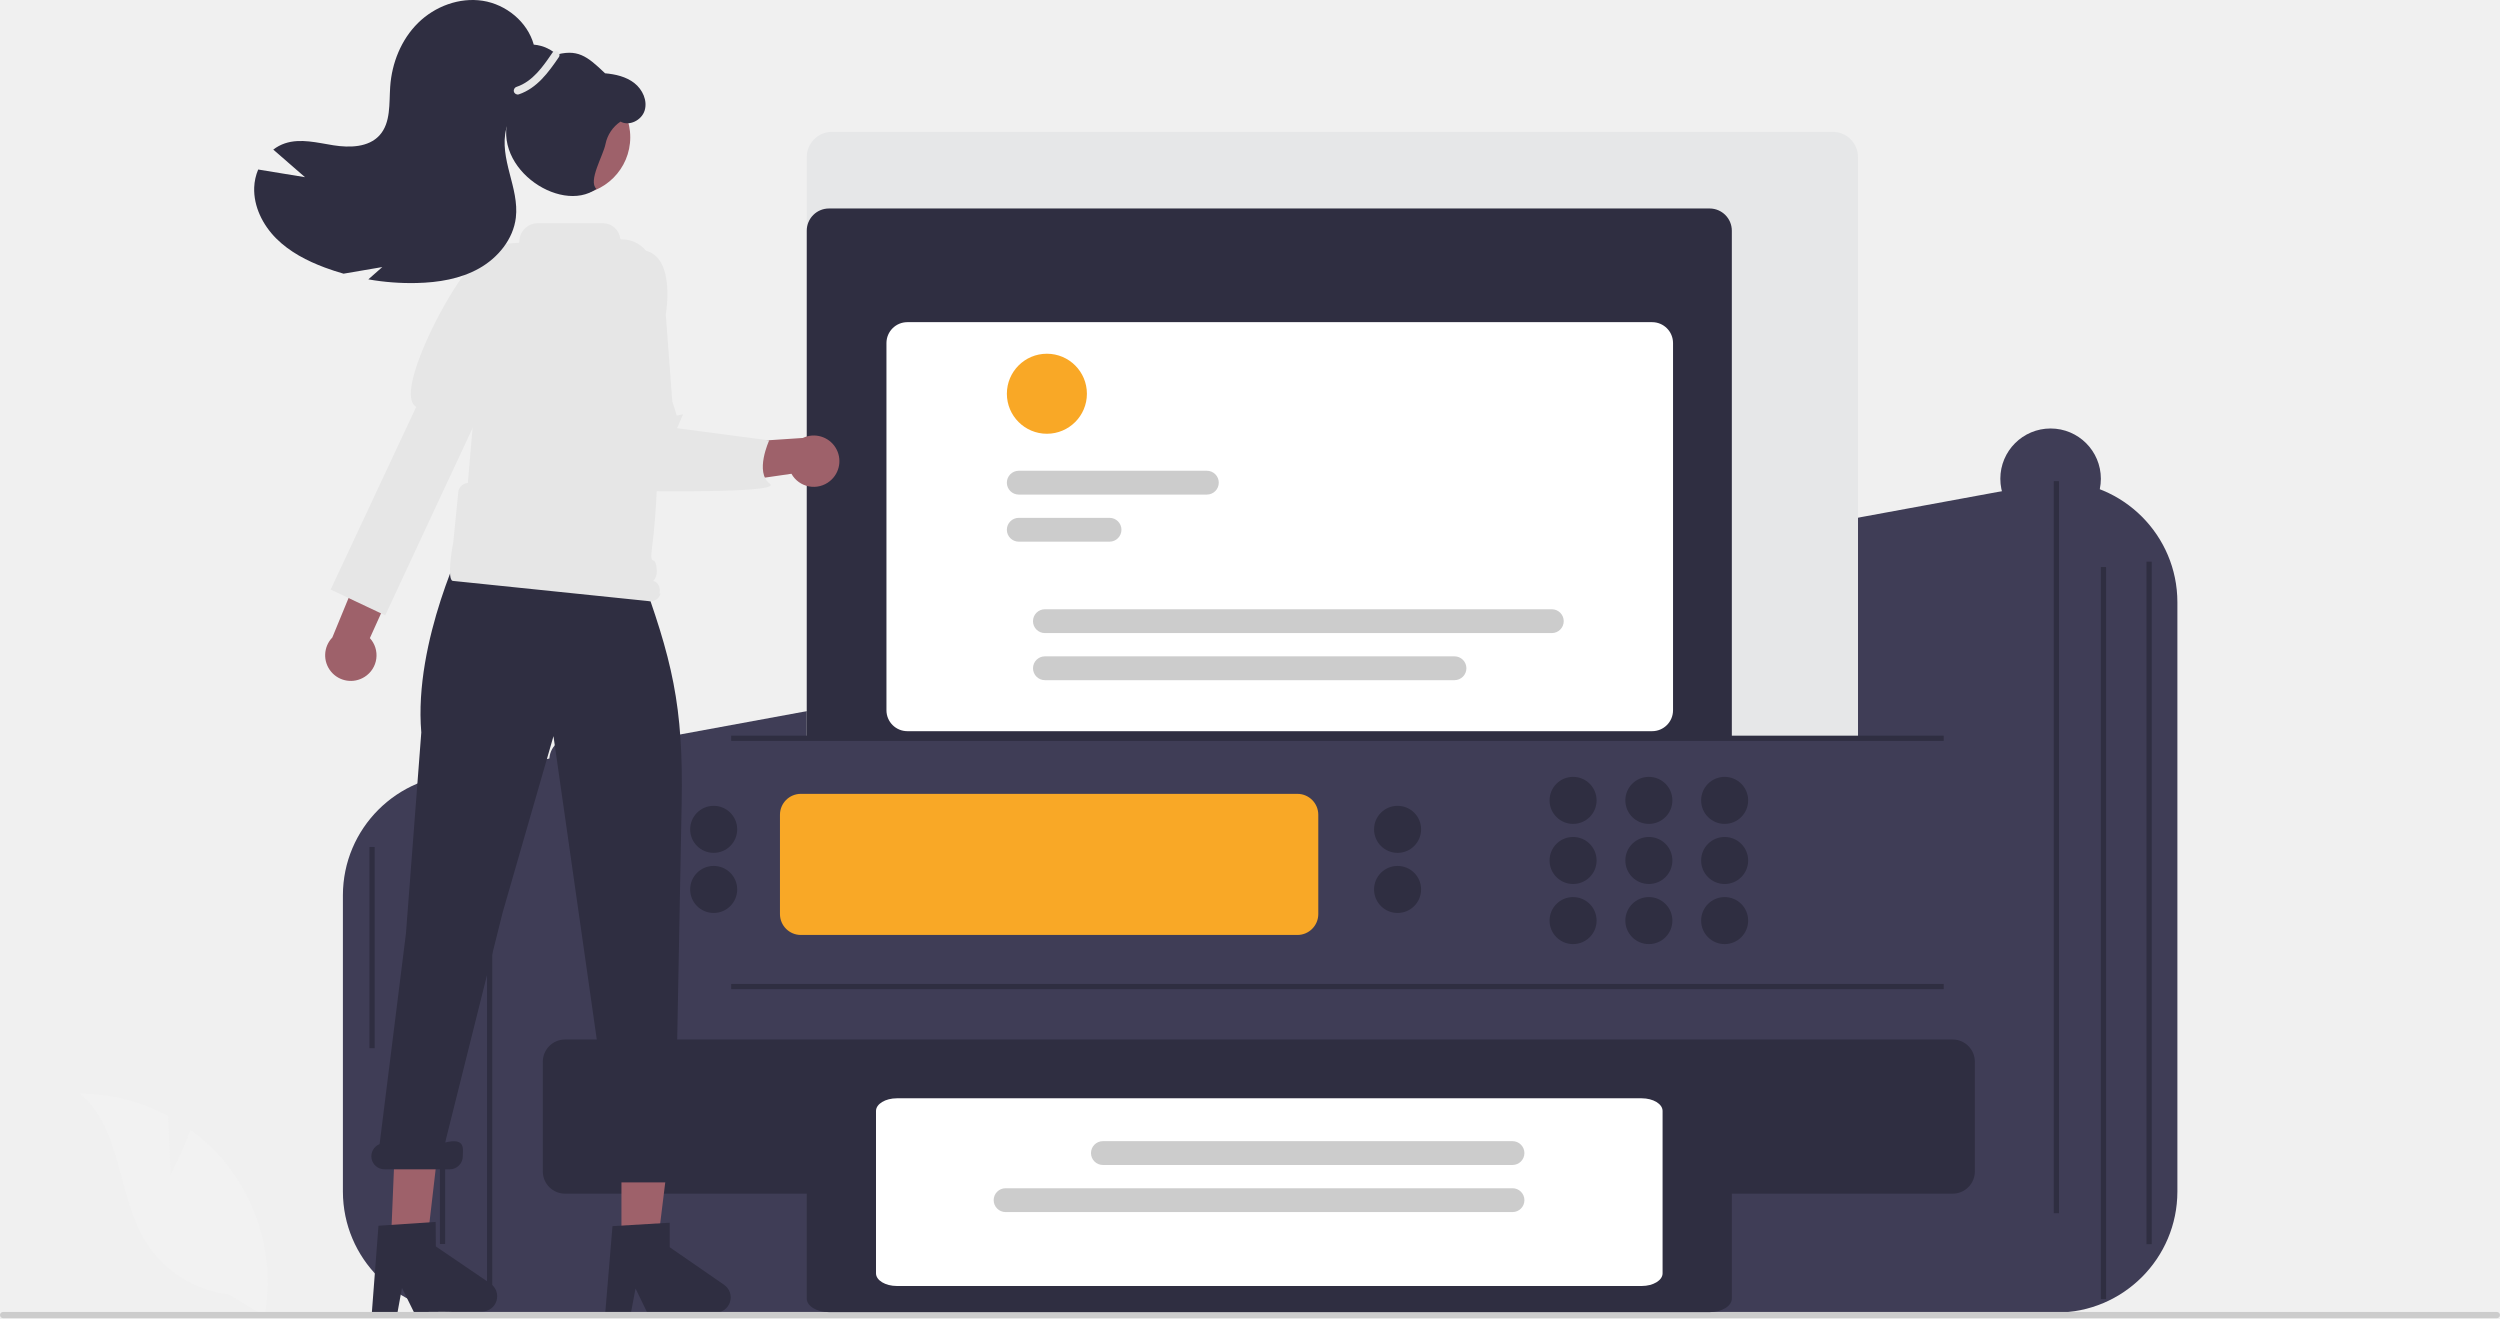
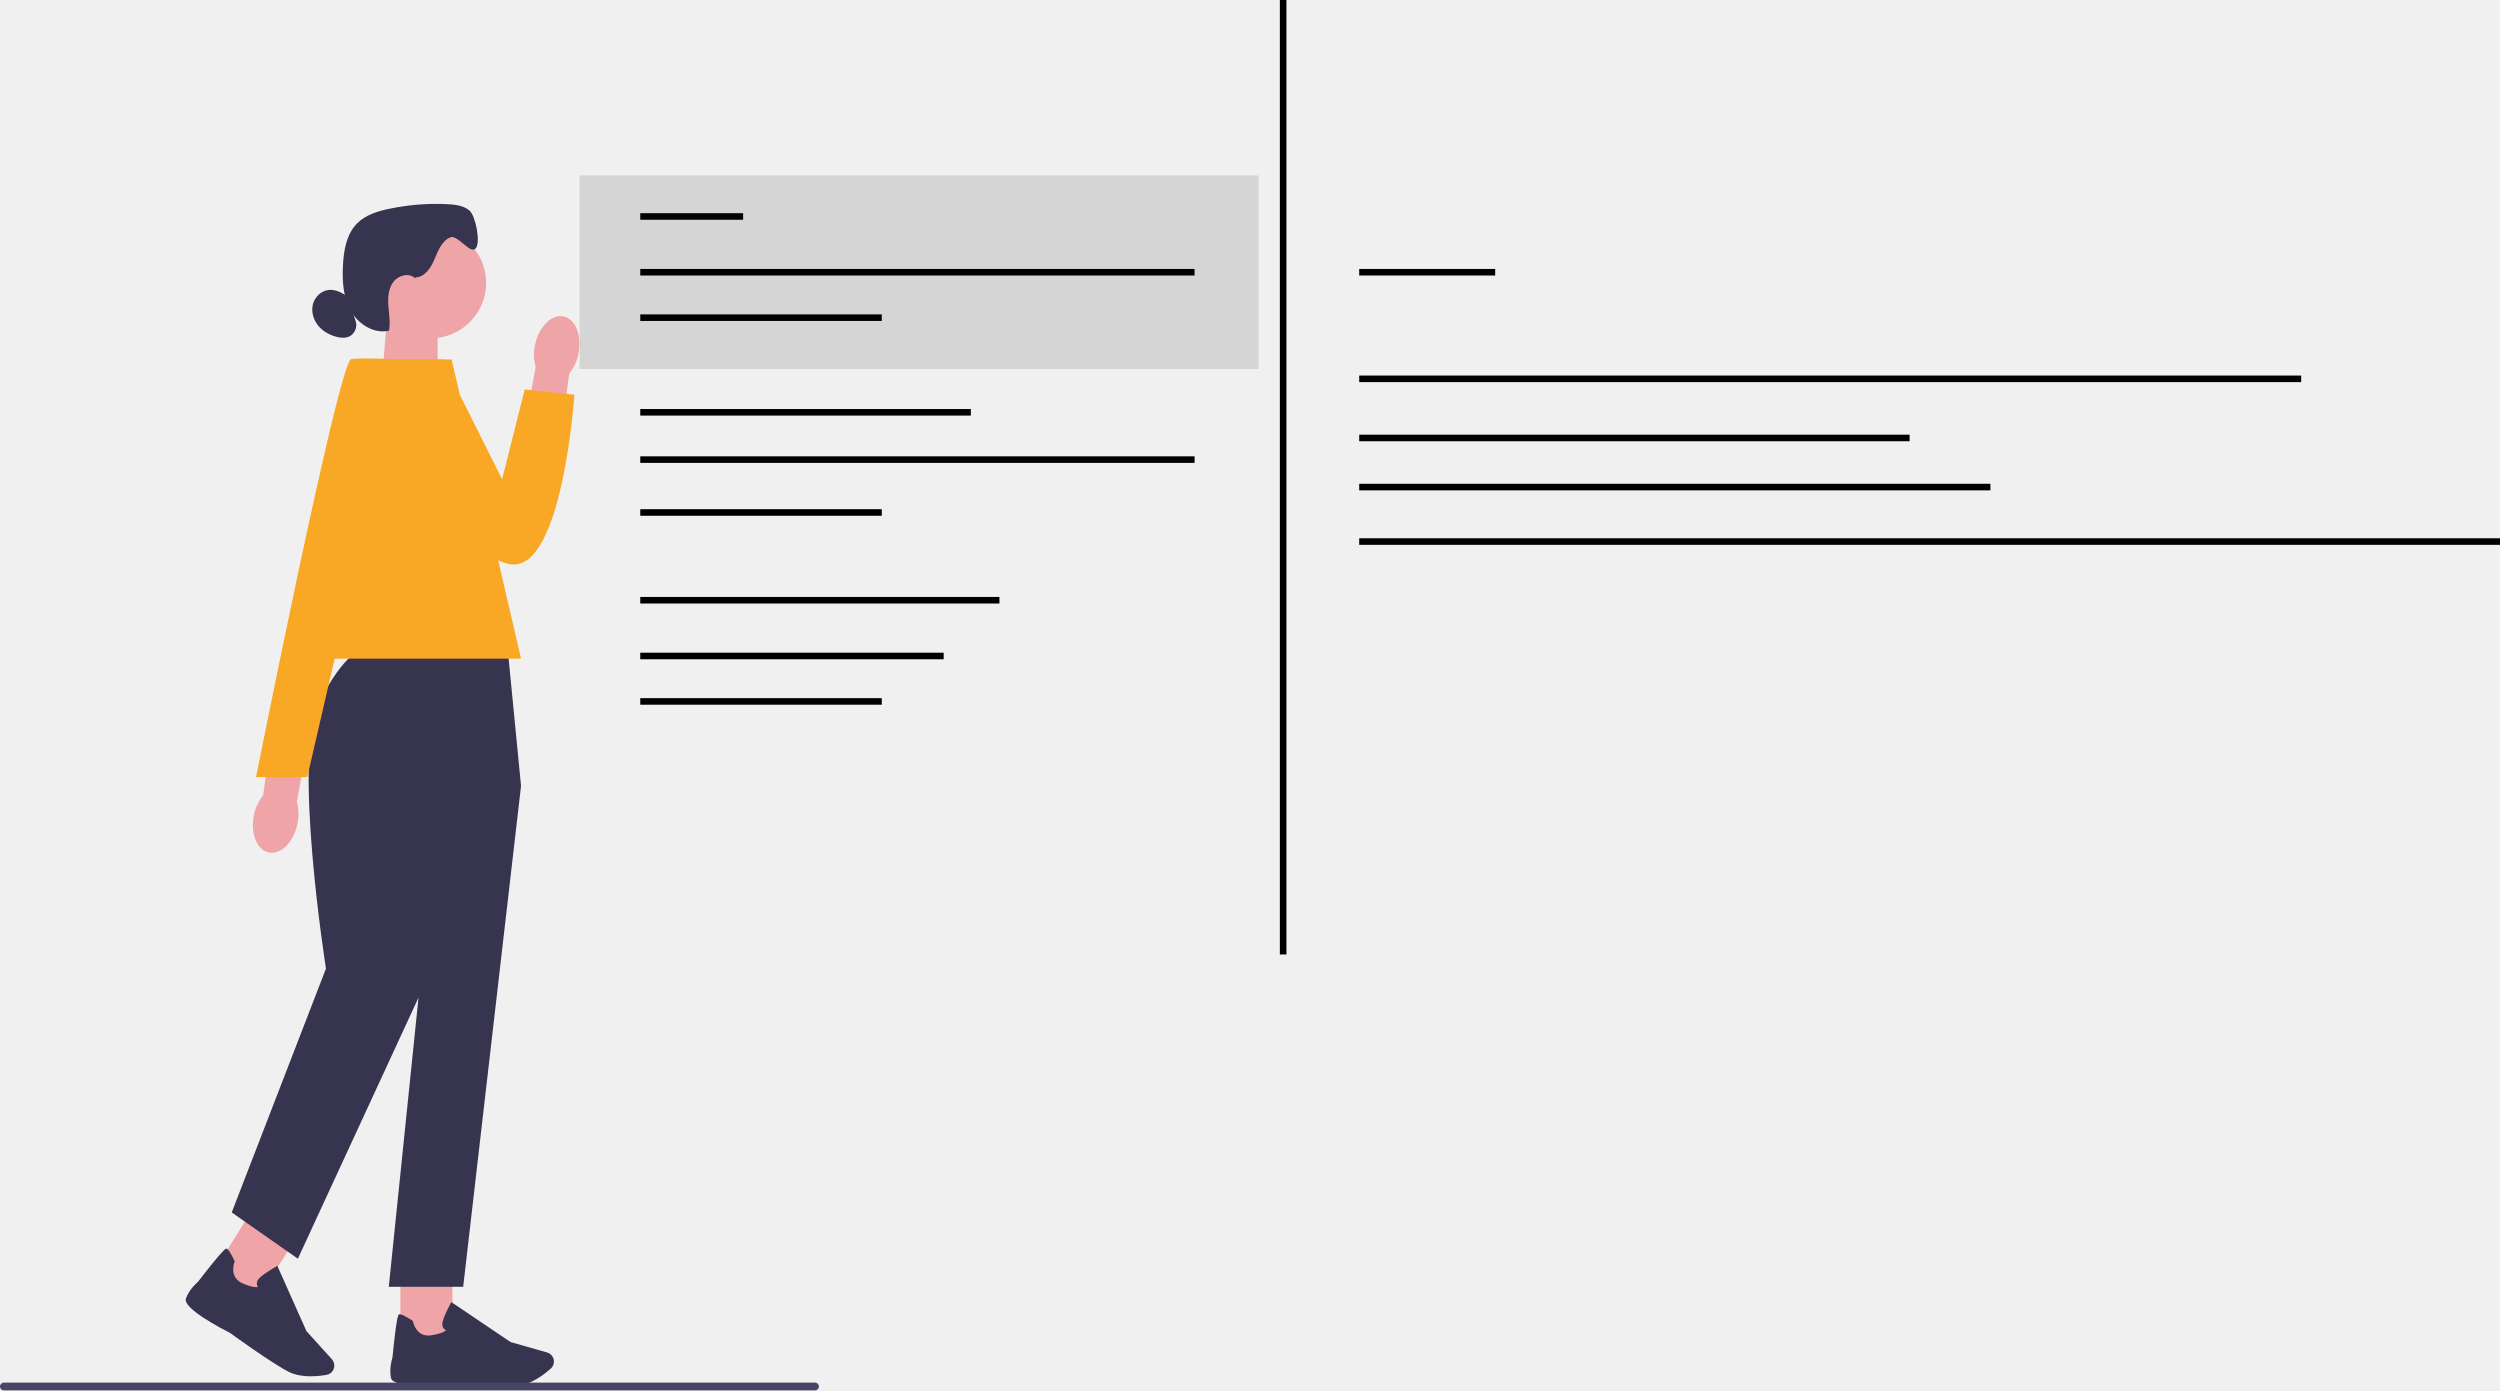
- <svg xmlns="http://www.w3.org/2000/svg" data-name="Layer 1" width="956.67" height="504.421" viewBox="0 0 956.67 504.421">
-   <path d="M908.575,700.07H299.189a46.36,46.36,0,0,1-46.307-46.307V540.377A46.36,46.36,0,0,1,299.189,494.07L908.575,381.917a46.36,46.36,0,0,1,46.307,46.307v225.54A46.36,46.36,0,0,1,908.575,700.07Z" transform="translate(-121.665 -197.7893)" fill="#3f3d56" />
-   <rect x="186.369" y="317.364" width="2" height="179.753" fill="#2f2e41" />
-   <rect x="141.369" y="324.11" width="2" height="77.007" fill="#2f2e41" />
-   <rect x="168.346" y="296.281" width="2" height="179.753" fill="#2f2e41" />
-   <path d="M823.006,492.57H440.041a9.67,9.67,0,0,1-9.659-9.659V257.905a9.67,9.67,0,0,1,9.659-9.659H823.006a9.67,9.67,0,0,1,9.659,9.659v225.006A9.671,9.671,0,0,1,823.006,492.57Z" transform="translate(-121.665 -197.7893)" fill="#e6e7e8" />
-   <path d="M775.882,492.57h-337a8.51,8.51,0,0,1-8.5-8.5v-198a8.509,8.509,0,0,1,8.5-8.5h337a8.51,8.51,0,0,1,8.5,8.5v198A8.51,8.51,0,0,1,775.882,492.57Z" transform="translate(-121.665 -197.7893)" fill="#2f2e41" />
-   <path d="M870.382,574.07h-530a8.51,8.51,0,0,1-8.5-8.5v-77a8.51,8.51,0,0,1,8.5-8.5h530a8.51,8.51,0,0,1,8.5,8.5v77A8.51,8.51,0,0,1,870.382,574.07Z" transform="translate(-121.665 -197.7893)" fill="#3f3d56" />
-   <rect x="298.467" y="303.781" width="206" height="54" rx="8" fill="#f9a826" />
-   <circle cx="601.967" cy="306.281" r="9" fill="#2f2e41" />
-   <circle cx="630.967" cy="306.281" r="9" fill="#2f2e41" />
-   <circle cx="659.967" cy="306.281" r="9" fill="#2f2e41" />
-   <circle cx="601.967" cy="329.281" r="9" fill="#2f2e41" />
-   <circle cx="630.967" cy="329.281" r="9" fill="#2f2e41" />
-   <circle cx="659.967" cy="329.281" r="9" fill="#2f2e41" />
-   <circle cx="601.967" cy="352.281" r="9" fill="#2f2e41" />
-   <circle cx="534.807" cy="317.364" r="9" fill="#2f2e41" />
-   <circle cx="534.807" cy="340.364" r="9" fill="#2f2e41" />
-   <circle cx="784.698" cy="183.202" r="19.235" fill="#3f3d56" />
-   <circle cx="273.102" cy="317.364" r="9" fill="#2f2e41" />
-   <circle cx="273.102" cy="340.364" r="9" fill="#2f2e41" />
-   <circle cx="630.967" cy="352.281" r="9" fill="#2f2e41" />
-   <circle cx="659.967" cy="352.281" r="9" fill="#2f2e41" />
-   <path d="M868.882,654.57h-531a8.51,8.51,0,0,1-8.5-8.5v-42a8.51,8.51,0,0,1,8.5-8.5h531a8.51,8.51,0,0,1,8.5,8.5v42A8.51,8.51,0,0,1,868.882,654.57Z" transform="translate(-121.665 -197.7893)" fill="#2f2e41" />
-   <path d="M468.882,321.07h285a8,8,0,0,1,8,8V469.589a8,8,0,0,1-8,8h-285a8,8,0,0,1-8-8V329.07A8,8,0,0,1,468.882,321.07Z" transform="translate(-121.665 -197.7893)" fill="#fff" />
-   <circle cx="400.611" cy="150.674" r="15.313" fill="#f9a826" />
-   <path d="M583.487,387.052H511.523a4.56,4.56,0,0,1-.02-9.12h71.984a4.56,4.56,0,1,1,.012,9.12Z" transform="translate(-121.665 -197.7893)" fill="#ccc" />
-   <path d="M546.25,405.07H511.523a4.56,4.56,0,0,1-.014-9.12h34.74a4.56,4.56,0,0,1,0,9.12Z" transform="translate(-121.665 -197.7893)" fill="#ccc" />
-   <path d="M715.487,440.052H521.523a4.56,4.56,0,0,1-.012-9.12H715.487a4.56,4.56,0,1,1,.012,9.12h-.012Z" transform="translate(-121.665 -197.7893)" fill="#ccc" />
-   <path d="M678.25,458.07H521.523a4.56,4.56,0,0,1,0-9.12H678.25a4.56,4.56,0,0,1,0,9.12Z" transform="translate(-121.665 -197.7893)" fill="#ccc" />
-   <path d="M186.996,647.282l-.998-22.434a72.456,72.456,0,0,0-33.796-8.555c16.231,13.27,14.203,38.851,25.208,56.697a43.582,43.582,0,0,0,31.959,20.14l13.583,8.316a73.03,73.03,0,0,0-15.393-59.179,70.542,70.542,0,0,0-12.964-12.046C191.342,638.799,186.996,647.282,186.996,647.282Z" transform="translate(-121.665 -197.7893)" fill="#f2f2f2" />
-   <path d="M261.197,456.807a9.76,9.76,0,0,0,2.006-14.831l32.387-71.766-17.958,1.538L248.832,441.742a9.813,9.813,0,0,0,12.365,15.065Z" transform="translate(-121.665 -197.7893)" fill="#9e616a" />
-   <path d="M320.037,302.75l-8.584-10.213s-4.893-.716-14.412,13.393c-9.37,13.888-23.482,43.366-16.107,47.554l-32.736,69.917,20.879,9.863L304.276,357.782l15.606-21.235Z" transform="translate(-121.665 -197.7893)" fill="#e6e6e6" />
-   <polygon points="182.344 225.202 242.344 224.202 247.344 183.202 182.344 183.202 182.344 225.202" fill="#9e616a" />
-   <polygon points="237.812 476.034 251.663 476.033 258.253 422.606 237.81 422.607 237.812 476.034" fill="#9e616a" />
-   <polygon points="149.568 475.847 163.419 475.75 169.634 422.278 151.62 426.411 149.568 475.847" fill="#9e616a" />
-   <polygon points="192.89 147.893 189.752 156.053 190.379 164.213 251.804 185.488 248.756 149.776 241.851 141.616 192.89 147.893" fill="#ffb6b6" />
-   <circle cx="219.242" cy="52.521" r="21.938" fill="#9e616a" />
-   <path d="M356.042,666.99l21.896-1.307v9.381l20.817,14.377a5.86,5.86,0,0,1-3.33,10.682H369.357l-4.493-9.279-1.754,9.279H353.281Z" transform="translate(-121.665 -197.7893)" fill="#2f2e41" />
-   <path d="M266.495,666.837l21.886-1.46.066,9.381,20.917,14.231a5.86,5.86,0,0,1-3.255,10.705l-26.067.182-4.558-9.248-1.689,9.291-9.828.069Z" transform="translate(-121.665 -197.7893)" fill="#2f2e41" />
-   <path d="M266.923,635.611l10.086-80.62,5.873-76.921c-3-35,17.127-75.079,17.127-75.079l7.873-34.921L366.023,415.052l-.014-.061c12.931,35.268,17.215,52.691,16.506,90.248L379.968,640.25h.799a5,5,0,0,1,0,10h-25a5,5,0,0,1,0-10h.645L333.464,479.493,314.009,546.991l-22,88c8-2,6.758,2.634,6.758,5.258a5,5,0,0,1-5,5h-25a4.995,4.995,0,0,1-1.844-9.639Z" transform="translate(-121.665 -197.7893)" fill="#2f2e41" />
-   <path d="M295.086,405.616l2-20a3.987,3.987,0,0,1,3.605-2.995c.833-9.527,4.339-50.629,4.549-52.421l.008-.076,1.594-34.058a5.037,5.037,0,0,1,4.703-4.79l8.421-.55a.446.446,0,0,0,.431-.445,7.081,7.081,0,0,1,7.081-7.081h24.931a6.63,6.63,0,0,1,6.576,5.804.44.44,0,0,0,.448.396l.003-0a11.845,11.845,0,0,1,11.915,9.824c3.408,19.831,3.239,82.84-.138,107.862-1.176,8.711,1.359,1.812,1.803,9.1a5.365,5.365,0,0,1-1.336,3.89c2.058.598,2.856,2.821,2.328,4.916l.438-.108a4,4,0,0,1-4.856,2.901l-74.709-7.713C292.74,419.53,294.546,407.758,295.086,405.616Z" transform="translate(-121.665 -197.7893)" fill="#e6e6e6" />
-   <path d="M439.226,381.896a9.76,9.76,0,0,1-14.7-2.809l-33.784,4.906,7.163-16.54,30.965-2.067a9.813,9.813,0,0,1,10.356,16.51Z" transform="translate(-121.665 -197.7893)" fill="#9e616a" />
-   <path d="M376.435,318.102s3.867-21.382-7.542-24.341-17.477,16.217-17.477,16.217c-9.192,28.341-10.297,47.864-.535,55.535l-.192,19.916s71.474,1.798,65.569-2.532-.251-16.577-.251-16.577L380.763,361.635l2.283-5.287-2.395.46-1.72-5.397Z" transform="translate(-121.665 -197.7893)" fill="#e6e6e6" />
-   <path d="M238.376,265.59q-6.07-5.273-12.137-10.554a15.258,15.258,0,0,1,4.467-2.394c5.947-1.978,12.392-.224,18.571.749,6.189.977,13.385.821,17.605-3.802,4.386-4.807,3.652-12.147,4.099-18.627.613-9.046,4.198-18.006,10.643-24.375s15.839-9.893,24.795-8.494c8.952,1.408,17.085,8.048,19.499,16.776A14.974,14.974,0,0,1,339.638,229.229c.018,3.418-1.344,6.991-4.146,8.958s-7.092,1.85-9.34-.739l3.276-3.517c-5.748-.273-12.65,7.601-14.055,13.185-1.41,5.571-.139,11.438,1.302,17.006s3.07,11.264,2.385,16.975c-.983,8.215-6.815,15.324-14.027,19.384s-15.661,5.419-23.931,5.61a93.732,93.732,0,0,1-18.482-1.4c1.781-1.567,3.553-3.138,5.334-4.705L253.134,302.52c-2.404-.685-4.79-1.467-7.141-2.339-6.838-2.553-13.485-5.988-18.635-11.143-5.155-5.167-8.686-12.245-8.42-19.535a19.569,19.569,0,0,1,1.527-6.846Q229.422,264.119,238.376,265.59Z" transform="translate(-121.665 -197.7893)" fill="#2f2e41" />
-   <path d="M364.399,229.572c-3.146-2.453-7.22-3.384-11.194-3.736-6.909-6.59-10.577-9.618-19.704-6.814s-12.311,12.335-16.252,21.032c-9.447,20.849,18.633,40.016,32.633,30.016-3.295-3.042,2.649-12.756,3.487-17.162a13.562,13.562,0,0,1,5.748-8.586c3.339,1.868,8.074-.51,9.224-4.215C369.524,236.298,367.545,232.026,364.399,229.572Z" transform="translate(-121.665 -197.7893)" fill="#2f2e41" />
-   <path d="M121.665,701.021a1.186,1.186,0,0,0,1.183,1.19H1077.145a1.19,1.19,0,0,0,0-2.38H122.855a1.186,1.186,0,0,0-1.19,1.183v.007Z" transform="translate(-121.665 -197.7893)" fill="#ccc" />
-   <path d="M775.882,699.899h-337c-4.692-.003-8.495-2.324-8.5-5.189V650.759c.005-2.864,3.808-5.185,8.5-5.189h337c4.692.003,8.495,2.324,8.5,5.189v43.952C784.376,697.575,780.574,699.896,775.882,699.899Z" transform="translate(-121.665 -197.7893)" fill="#2f2e41" />
-   <path d="M749.882,689.899h-285c-4.418,0-8-2.171-8-4.848V622.919c0-2.678,3.582-4.848,8-4.848h285c4.418,0,8,2.171,8,4.848v62.132C757.882,687.729,754.3,689.899,749.882,689.899Z" transform="translate(-121.665 -197.7893)" fill="#fff" />
-   <path d="M506.482,652.49H700.447a4.56,4.56,0,0,1,.012,9.12H506.482a4.56,4.56,0,0,1-.023-9.12h.023Z" transform="translate(-121.665 -197.7893)" fill="#ccc" />
-   <path d="M543.72,634.472H700.447a4.56,4.56,0,0,1,.001,9.12H543.72a4.56,4.56,0,1,1-.02-9.12h.02Z" transform="translate(-121.665 -197.7893)" fill="#ccc" />
-   <path d="M332.98,218.07c-3.515,5.149-7.421,10.863-13.615,12.948a1.535,1.535,0,0,0-1.048,1.845,1.515,1.515,0,0,0,1.845,1.048c7.019-2.363,11.407-8.466,15.408-14.327a1.5,1.5,0,0,0-2.59-1.514h0Z" transform="translate(-121.665 -197.7893)" fill="#e6e6e6" />
-   <rect x="785.909" y="184.128" width="2" height="280.133" fill="#2f2e41" />
-   <rect x="803.933" y="216.984" width="2" height="280.133" fill="#2f2e41" />
-   <rect x="821.396" y="214.925" width="2" height="261.185" fill="#2f2e41" />
-   <rect x="279.804" y="281.518" width="463.994" height="2" fill="#2f2e41" />
-   <rect x="279.804" y="376.518" width="463.994" height="2" fill="#2f2e41" />
+ <svg xmlns="http://www.w3.org/2000/svg" width="762.208" height="423.914" viewBox="0 0 762.208 423.914">
+   <polygon points="116.484 115.198 133.424 120.768 133.424 96.378 118.054 96.378 116.484 115.198" fill="#efa4a7" stroke-width="0" />
+   <circle cx="131.324" cy="86.248" r="16.88" fill="#efa4a7" stroke-width="0" />
+   <path d="m126.694,84.578c2.83-.09,4.68-2.94,5.78-5.55s2.23-5.6,4.85-6.68c2.14-.88,5.92,5.07,7.62,3.48,1.76-1.65.04-10.13-1.83-11.66s-4.43-1.82-6.84-1.93c-5.88-.27-11.8.2-17.57,1.41-3.57.74-7.24,1.86-9.81,4.44-3.26,3.27-4.09,8.21-4.33,12.82-.24,4.72.03,9.66,2.33,13.79,2.3,4.13,7.1,7.18,11.7,6.12.46-2.5,0-5.07-.19-7.61-.18-2.54,0-5.28,1.56-7.31s4.86-2.82,6.67-1.03" fill="#36344e" stroke-width="0" />
+   <path d="m105.924,90.428c-1.69-1.24-3.71-2.27-5.79-2.02-2.25.27-4.14,2.12-4.72,4.31s.07,4.6,1.46,6.39c1.39,1.79,3.45,2.97,5.64,3.56,1.26.34,2.65.48,3.85-.03,1.78-.76,2.73-3.03,2.04-4.84" fill="#36344e" stroke-width="0" />
+   <rect x="122.074" y="386.558" width="15.87" height="22.51" fill="#efa4a7" stroke-width="0" />
+   <path d="m153.404,422.698c1.67,0,3.15-.04,4.27-.14,4.22-.39,8.24-3.5,10.26-5.32.91-.82,1.2-2.12.73-3.24h0c-.34-.81-1.02-1.41-1.86-1.65l-11.14-3.18-18.04-12.17-.2.36c-.08.13-1.85,3.32-2.44,5.48-.23.82-.17,1.5.18,2.03.24.37.57.58.84.7-.33.34-1.35,1.03-4.5,1.54-4.6.73-5.57-4.04-5.61-4.24l-.03-.16-.14-.09c-2.19-1.41-3.54-2.05-4-1.91-.29.09-.78.23-2.08,13.22-.13.41-1.05,3.4-.42,6.25.68,3.11,14.26,2.04,16.97,1.79.08,0,10.25.73,17.21.73h0l0-0Z" fill="#36344e" stroke-width="0" />
+   <rect x="66.415" y="374.679" width="22.51" height="15.87" transform="translate(-288.0827 246.0464) rotate(-58.05)" fill="#efa4a7" stroke-width="0" />
+   <path d="m94.774,419.608c1.86,0,3.57-.22,4.79-.44,1.2-.21,2.14-1.16,2.33-2.37h0c.14-.86-.12-1.73-.7-2.38l-7.77-8.59-8.86-19.87-.36.2c-.14.07-3.33,1.84-4.97,3.36-.63.58-.94,1.19-.93,1.82,0,.44.17.79.34,1.04-.46.12-1.69.16-4.63-1.08-4.29-1.81-2.59-6.37-2.51-6.56l.06-.15-.07-.15c-1.11-2.36-1.91-3.61-2.38-3.74-.29-.08-.78-.21-8.76,10.11-.33.27-2.69,2.33-3.67,5.08-1.07,3,11.02,9.27,13.45,10.5.07.06,12.73,9.26,17.92,11.87,2.06,1.04,4.5,1.36,6.72,1.36h0v-.01Z" fill="#36344e" stroke-width="0" />
+   <path d="m110.394,198.288h44.43s4.03,41.33,4.03,41.33l-17.64,152.71h-22.68s9.07-88.2,9.07-88.2l-36.79,79.63-20.16-14.11,28.73-74.34s-10.26-64.76-2.2-80.89c8.06-16.13,13.21-16.13,13.21-16.13h0l0-0Z" fill="#36344e" stroke-width="0" />
+   <polygon points="88.294 200.808 158.854 200.808 137.684 109.578 106.944 109.578 88.294 200.808" fill="#f9a826" stroke-width="0" />
+   <path id="uuid-dd7ab27a-713c-4954-9860-a8ae657a3e39-682" d="m176.374,107.788c1.13-5.55-.94-10.62-4.6-11.32-3.67-.7-7.55,3.23-8.68,8.78-.48,2.21-.41,4.5.22,6.69l-4.46,23.57,11.53,1.82,3.17-23.43c1.43-1.79,2.4-3.88,2.82-6.11h0l-0-0Z" fill="#efa4a7" stroke-width="0" />
+   <path d="m107.694,109.578h27.11s18.28,36.55,18.28,36.55l6.89-27.39,15.15,1.61s-3.58,53.52-19.25,51.71-52.2-50.03-48.18-62.48h0l-0-0Z" fill="#f9a826" stroke-width="0" />
+   <path id="uuid-14e5555c-73c7-4293-a131-2bc60b1411bc-683" d="m77.414,248.598c-1.13,5.55.94,10.62,4.6,11.32,3.67.7,7.55-3.23,8.68-8.78.48-2.21.41-4.5-.22-6.69l4.46-23.57-11.53-1.82-3.17,23.43c-1.43,1.79-2.4,3.88-2.82,6.11h0l0.0 0Z" fill="#efa4a7" stroke-width="0" />
+   <path d="m123.144,109.578s-15.41-.65-16.21,0c-4.2,3.44-28.87,127.34-28.87,127.34h15.62s29.45-127.34,29.45-127.34h.01Z" fill="#f9a826" stroke-width="0" />
+   <path d="m249.67,422.724c0,.66-.53,1.19-1.19,1.19H1.19c-.66,0-1.19-.53-1.19-1.19,0-.66.53-1.19,1.19-1.19h247.29c.66,0,1.19.53,1.19,1.19Z" fill="#484565" stroke-width="0" />
+   <rect x="176.708" y="53.5" width="207" height="59" fill="#d5d5d5" stroke-width="0" />
+   <line x1="195.208" y1="66" x2="226.565" y2="66" fill="none" stroke="#000" stroke-miterlimit="10" stroke-width="2" />
+   <line x1="195.208" y1="83" x2="364.208" y2="83" fill="none" stroke="#000" stroke-miterlimit="10" stroke-width="2" />
+   <line x1="414.403" y1="83" x2="455.857" y2="83" fill="none" stroke="#000" stroke-miterlimit="10" stroke-width="2" />
+   <line x1="195.208" y1="96.855" x2="268.838" y2="96.855" fill="none" stroke="#000" stroke-miterlimit="10" stroke-width="2" />
+   <line x1="195.208" y1="183" x2="304.708" y2="183" fill="none" stroke="#000" stroke-miterlimit="10" stroke-width="2" />
+   <line x1="195.208" y1="200" x2="287.708" y2="200" fill="none" stroke="#000" stroke-miterlimit="10" stroke-width="2" />
+   <line x1="195.208" y1="213.855" x2="268.838" y2="213.855" fill="none" stroke="#000" stroke-miterlimit="10" stroke-width="2" />
+   <line x1="195.208" y1="125.703" x2="295.99" y2="125.703" fill="none" stroke="#000" stroke-miterlimit="10" stroke-width="2" />
+   <line x1="195.208" y1="140.127" x2="364.208" y2="140.127" fill="none" stroke="#000" stroke-miterlimit="10" stroke-width="2" />
+   <line x1="195.208" y1="156.248" x2="268.838" y2="156.248" fill="none" stroke="#000" stroke-miterlimit="10" stroke-width="2" />
+   <line x1="391.208" x2="391.208" y2="291" fill="none" stroke="#000" stroke-miterlimit="10" stroke-width="2" />
+   <line x1="414.403" y1="115.5" x2="701.59" y2="115.5" fill="none" stroke="#000" stroke-miterlimit="10" stroke-width="2" />
+   <line x1="414.403" y1="133.528" x2="582.208" y2="133.528" fill="none" stroke="#000" stroke-miterlimit="10" stroke-width="2" />
+   <line x1="414.403" y1="148.5" x2="606.84" y2="148.5" fill="none" stroke="#000" stroke-miterlimit="10" stroke-width="2" />
+   <line x1="414.403" y1="165.111" x2="762.208" y2="165.111" fill="none" stroke="#000" stroke-miterlimit="10" stroke-width="2" />
</svg>
